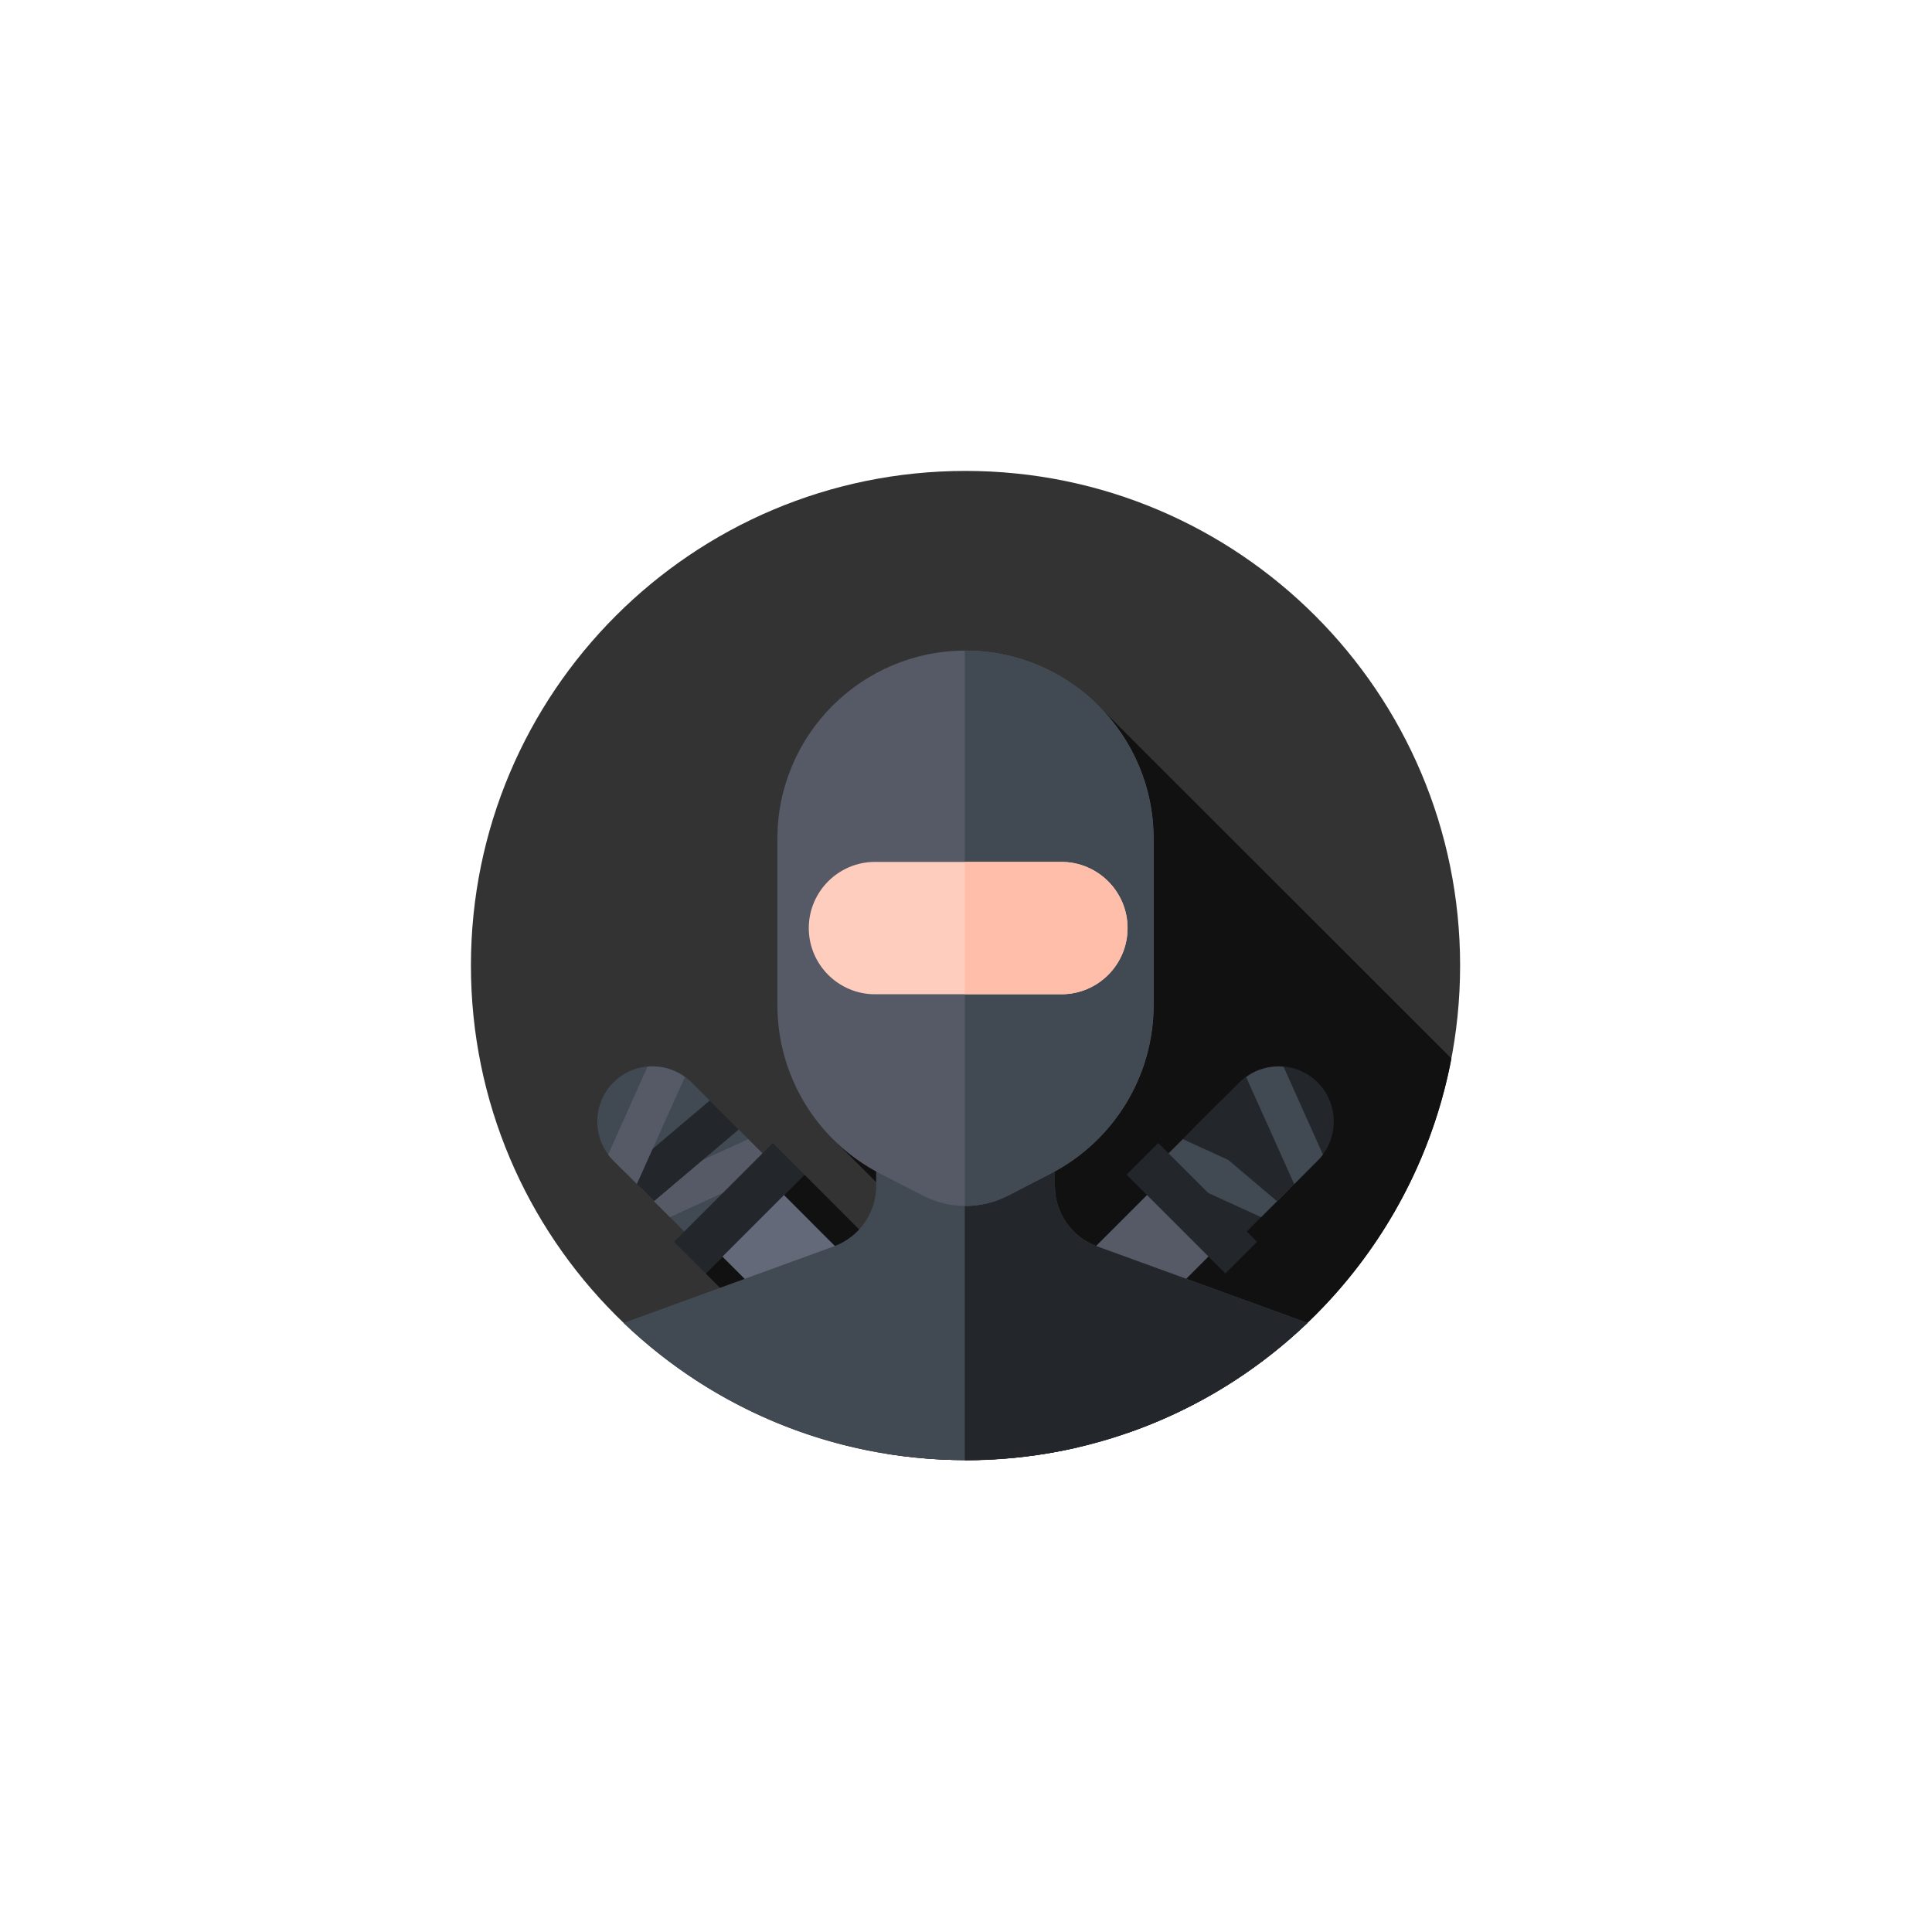
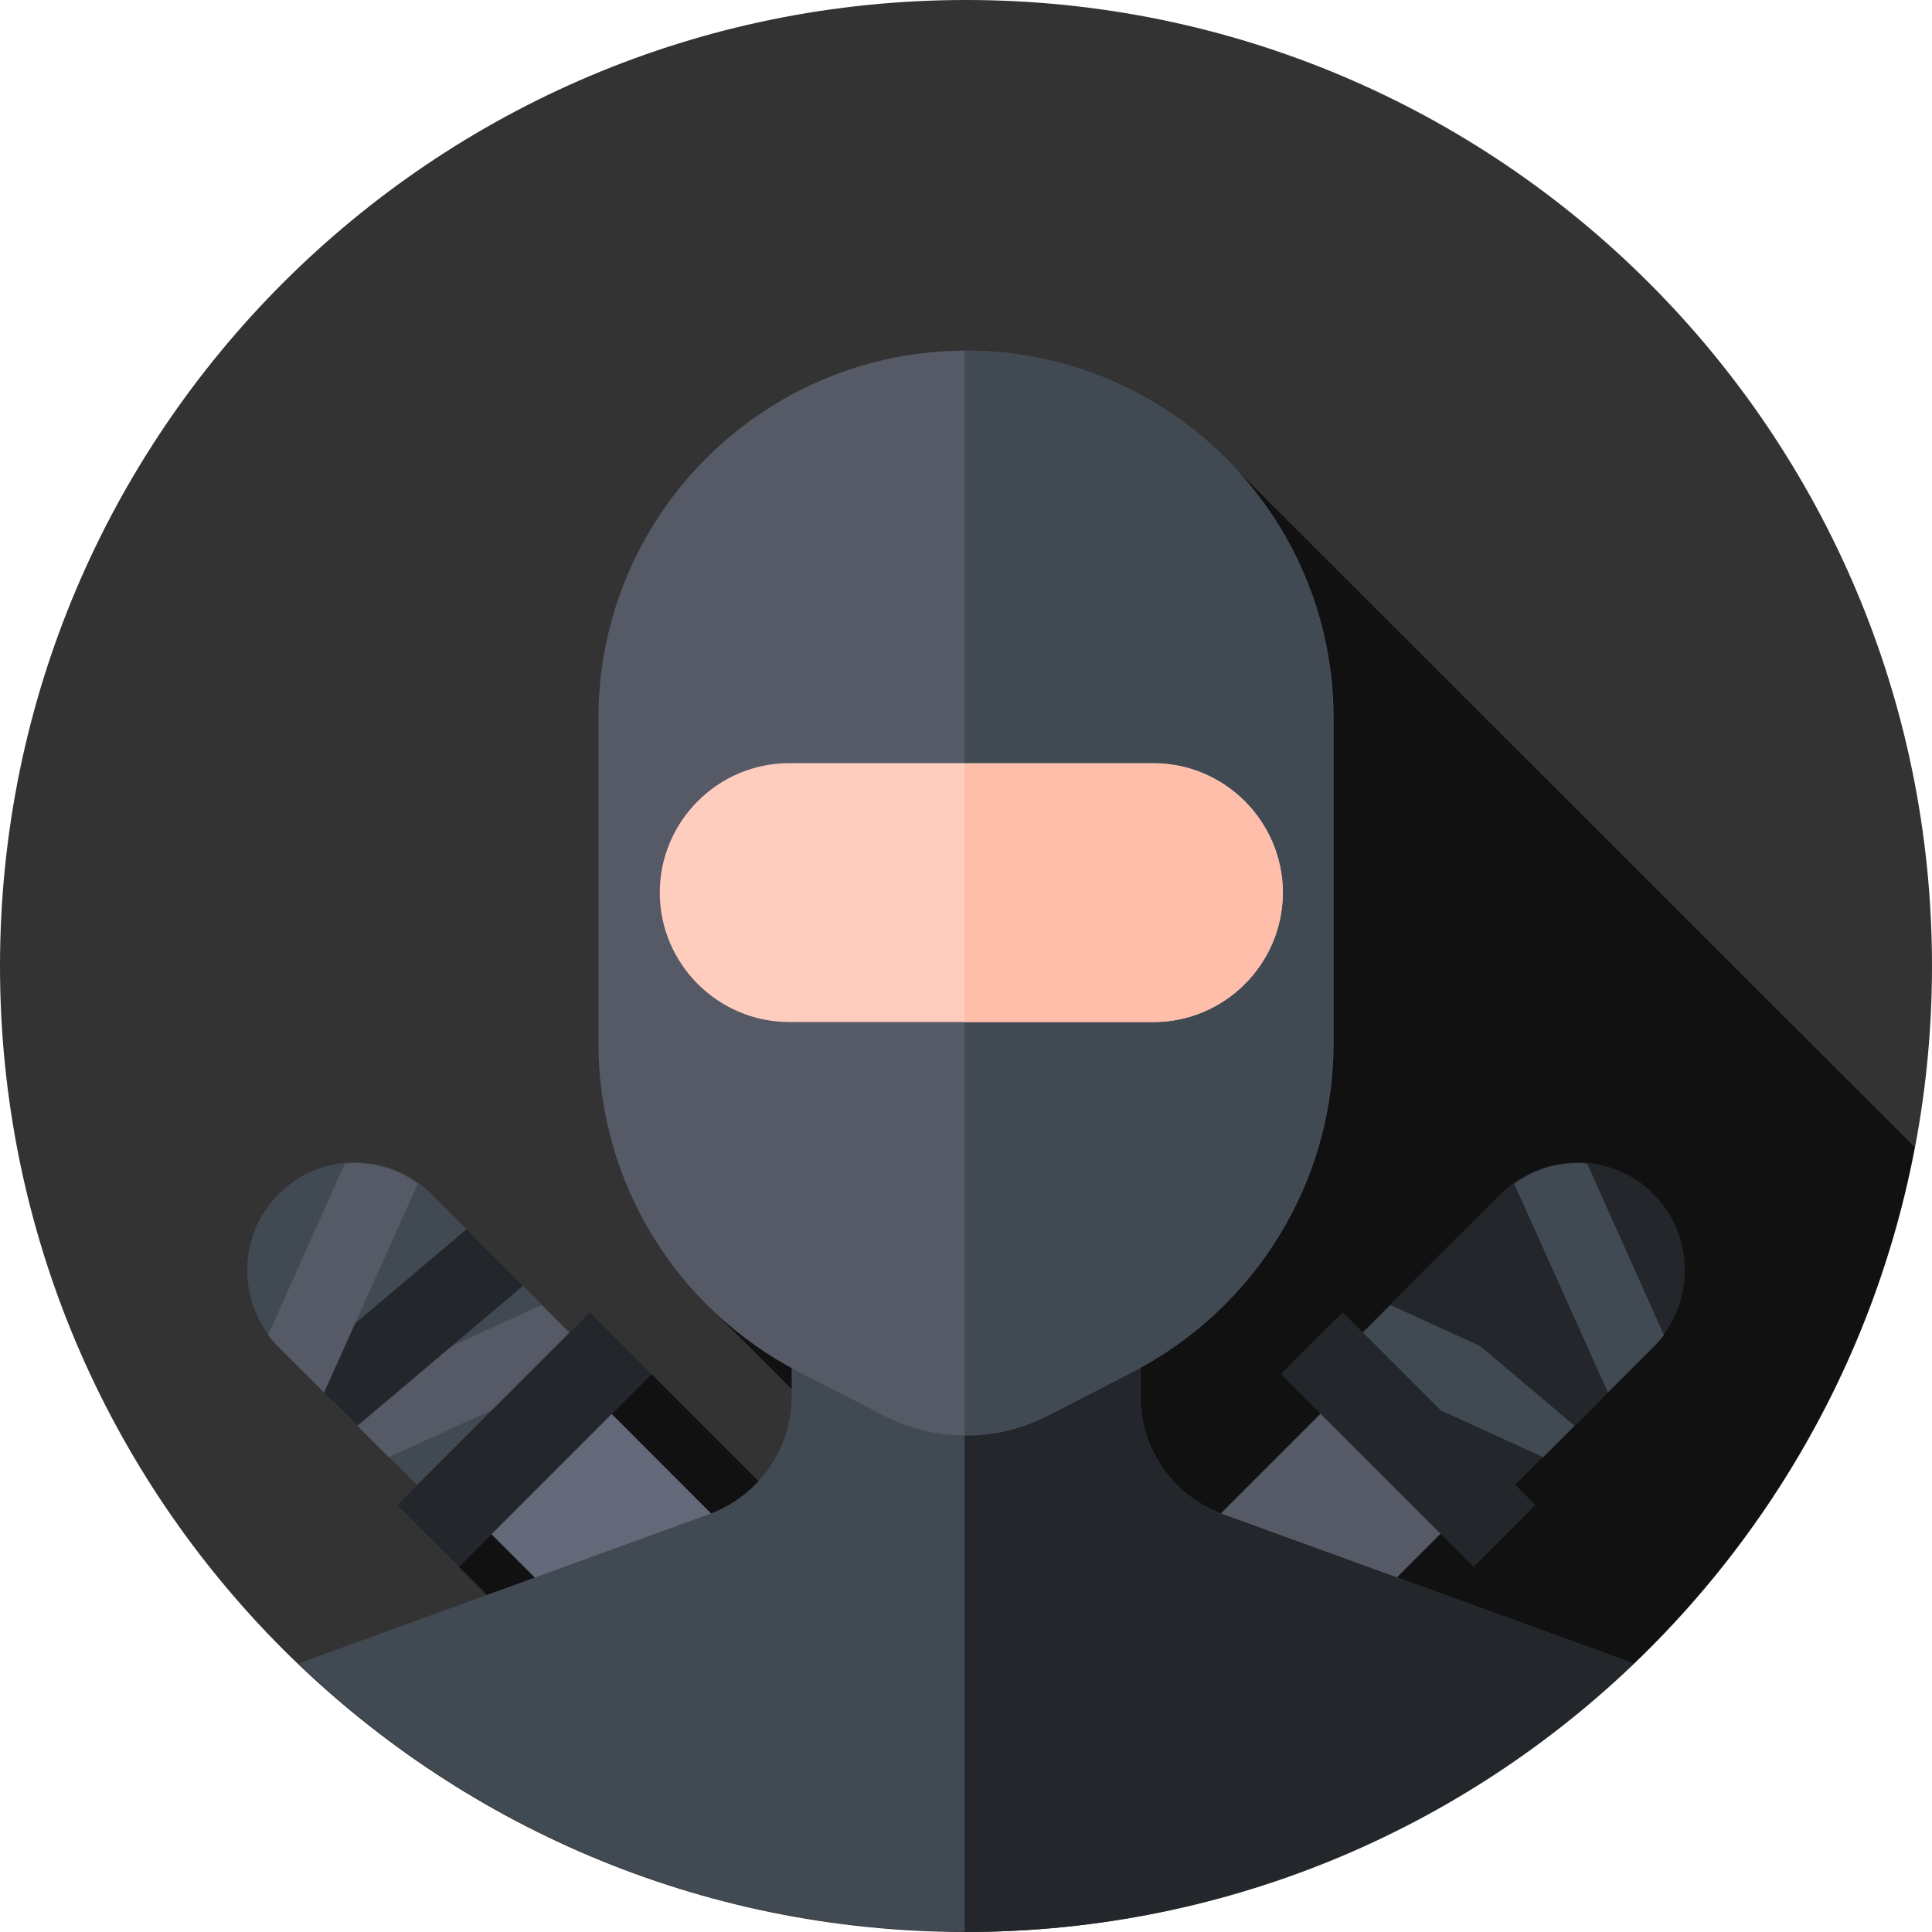
- <svg xmlns="http://www.w3.org/2000/svg" version="1.1" id="Layer_1" x="0px" y="0px" viewBox="0 0 800 800" style="enable-background:new 0 0 800 800;" xml:space="preserve">
+ <svg xmlns="http://www.w3.org/2000/svg" version="1.1" id="Layer_1" x="0px" y="0px" viewBox="200 0 400 400" style="enable-background:new 200 0 400 400;" xml:space="preserve">
  <style type="text/css">
	.st0{fill:#333333;}
	.st1{fill:#111111;}
	.st2{fill:#636978;}
	.st3{fill:#414952;}
	.st4{fill:#555A66;}
	.st5{fill:#23272B;}
	.st6{fill:#FFCDBE;}
	.st7{fill:#FFBEAA;}
</style>
  <g>
-     <path class="st0" d="M604.6,399.8c0,113.1-91.7,204.8-204.8,204.8c-113.1,0-204.8-91.7-204.8-204.8C195,286.7,286.7,195,399.8,195   C512.9,195,604.6,286.7,604.6,399.8L604.6,399.8z M604.6,399.8" />
-     <path class="st1" d="M333.1,486.4l-40.9,40.9l74.6,74.6c10.7,1.7,21.8,2.7,33,2.7c15.9,0,31.4-1.8,46.2-5.2L333.1,486.4z    M333.1,486.4" />
-     <path class="st1" d="M601,438.3L453.7,291.1L344.9,471.6l121.8,121.8C535.2,569.8,587.2,510.8,601,438.3L601,438.3z M601,438.3" />
-     <path class="st2" d="M320.3,490.5L294.8,516l58.6,58.6c14.1,14.1,36.8,14.1,50.9,0L320.3,490.5z M320.3,490.5" />
-     <path class="st3" d="M254,448.2c-8.9,8.9-8.9,23.4,0,32.4l41,41l32.4-32.4l-41-41C277.4,439.3,262.9,439.3,254,448.2L254,448.2z    M254,448.2" />
-     <path class="st4" d="M265.4,492l44.4-20.3l12,12L277.4,504L265.4,492z M265.4,492" />
-     <path class="st5" d="M258.8,485.4l35.1-29.7l12,12l-35.1,29.7L258.8,485.4z M258.8,485.4" />
-     <path class="st4" d="M263.7,490.3l-9.7-9.7c-0.8-0.8-1.5-1.6-2.2-2.5l16.3-36.4c5.4-0.5,10.9,0.9,15.5,4.3L263.7,490.3z    M263.7,490.3" />
-     <path class="st5" d="M279.1,514.2l40.9-40.9l13.1,13.1l-40.9,40.9L279.1,514.2z M279.1,514.2" />
-     <path class="st4" d="M479.3,490.5l25.4,25.5l-58.6,58.6c-14,14.1-36.8,14.1-50.9,0L479.3,490.5z M479.3,490.5" />
-     <path class="st5" d="M545.6,448.2c8.9,8.9,8.9,23.4,0,32.4l-41,41l-32.4-32.4l41-41C522.2,439.3,536.7,439.3,545.6,448.2   L545.6,448.2z M545.6,448.2" />
-     <path class="st3" d="M534.2,492l-44.4-20.3l-12,12l44.4,20.3L534.2,492z M534.2,492" />
-     <path class="st5" d="M540.8,485.4l-35.1-29.7l-12,12l35.1,29.7L540.8,485.4z M540.8,485.4" />
-     <path class="st3" d="M535.9,490.3l9.7-9.7c0.8-0.8,1.5-1.6,2.2-2.5l-16.3-36.4c-5.4-0.5-10.9,0.9-15.5,4.3L535.9,490.3z    M535.9,490.3" />
-     <path class="st5" d="M507.4,527.3l-40.9-40.9l13.1-13.1l40.9,40.9L507.4,527.3z M507.4,527.3" />
-     <path class="st3" d="M399.8,604.6c54.9,0,104.8-21.6,141.6-56.8l-87.1-31.7c-10.5-3.8-17.5-13.8-17.5-25v-24.6h-74v24.6   c0,11.2-7,21.1-17.5,25l-87.1,31.7C295,583,344.9,604.6,399.8,604.6L399.8,604.6z M399.8,604.6" />
-     <path class="st5" d="M541.4,547.8l-87.1-31.7c-10.5-3.8-17.5-13.8-17.5-25v-24.6h-37.3v138.2c0.1,0,0.2,0,0.3,0   C454.7,604.6,504.6,583,541.4,547.8L541.4,547.8z M541.4,547.8" />
-     <path class="st4" d="M435,486l-17.7,9.1c-11,5.7-24.1,5.7-35.1,0l-17.7-9.1c-26.2-13.5-42.6-40.4-42.6-69.8v-68.9   c0-43,34.9-77.9,77.9-77.9c43,0,77.9,34.9,77.9,77.9v68.9C477.7,445.6,461.2,472.5,435,486L435,486z M435,486" />
-     <path class="st3" d="M399.8,269.4c-0.1,0-0.2,0-0.3,0v229.9c6.1,0.1,12.3-1.4,17.9-4.2L435,486c26.2-13.5,42.6-40.4,42.6-69.8   v-68.9C477.7,304.3,442.8,269.4,399.8,269.4L399.8,269.4z M399.8,269.4" />
-     <path class="st6" d="M439.5,411.7h-77.2c-15.1,0-27.4-12.3-27.4-27.4c0-15.1,12.3-27.4,27.4-27.4h77.2c15.1,0,27.4,12.3,27.4,27.4   C466.9,399.5,454.6,411.7,439.5,411.7L439.5,411.7z M439.5,411.7" />
-     <path class="st7" d="M439.5,356.9h-40v54.8h40c15.1,0,27.4-12.3,27.4-27.4C466.9,369.2,454.6,356.9,439.5,356.9L439.5,356.9z    M439.5,356.9" />
+     <path class="st0" d="M600,200c0,110.4-89.5,200-200,200s-200-89.5-200-200C200,89.5,289.6,0,400,0S600,89.5,600,200L600,200z" />
+     <path class="st1" d="M334.9,284.5l-39.9,39.9l72.8,72.8c10.4,1.7,21.3,2.6,32.2,2.6c15.5,0,30.7-1.8,45.1-5.1L334.9,284.5z" />
+     <path class="st1" d="M596.4,237.5L452.6,93.8L346.4,270.1L465.3,389C532.2,365.9,583,308.3,596.4,237.5L596.4,237.5z" />
+     <path class="st2" d="M322.4,288.5l-24.9,24.9l57.2,57.2c13.8,13.8,35.9,13.8,49.7,0L322.4,288.5z" />
+     <path class="st3" d="M257.7,247.2c-8.7,8.7-8.7,22.8,0,31.6l40,40l31.6-31.6l-40-40C280.5,238.5,266.3,238.5,257.7,247.2   L257.7,247.2z" />
+     <path class="st4" d="M268.8,290l43.3-19.8l11.7,11.7l-43.3,19.8L268.8,290z" />
+     <path class="st5" d="M262.3,283.5l34.3-29l11.7,11.7l-34.3,29L262.3,283.5z" />
+     <path class="st4" d="M267.1,288.3l-9.5-9.5c-0.8-0.8-1.5-1.6-2.1-2.4l15.9-35.5c5.3-0.5,10.6,0.9,15.1,4.2L267.1,288.3z" />
+     <path class="st5" d="M282.2,311.6l39.9-39.9l12.8,12.8l-39.9,39.9L282.2,311.6z" />
+     <path class="st4" d="M477.6,288.5l24.8,24.9l-57.2,57.2c-13.7,13.8-35.9,13.8-49.7,0L477.6,288.5z" />
+     <path class="st5" d="M542.3,247.2c8.7,8.7,8.7,22.8,0,31.6l-40,40l-31.6-31.6l40-40C519.5,238.5,533.7,238.5,542.3,247.2   L542.3,247.2z" />
+     <path class="st3" d="M531.2,290l-43.3-19.8l-11.7,11.7l43.3,19.8L531.2,290z" />
+     <path class="st5" d="M537.7,283.5l-34.3-29l-11.7,11.7l34.3,29L537.7,283.5z" />
+     <path class="st3" d="M532.9,288.3l9.5-9.5c0.8-0.8,1.5-1.6,2.1-2.4l-15.9-35.5c-5.3-0.5-10.6,0.9-15.1,4.2L532.9,288.3z" />
+     <path class="st5" d="M505.1,324.4l-39.9-39.9l12.8-12.8l39.9,39.9L505.1,324.4z" />
+     <path class="st3" d="M400,399.9c53.6,0,102.3-21.1,138.2-55.5l-85-30.9c-10.3-3.7-17.1-13.5-17.1-24.4v-24h-72.2v24   c0,10.9-6.8,20.6-17.1,24.4l-85,30.9C297.7,378.8,346.4,399.9,400,399.9L400,399.9z" />
+     <path class="st5" d="M538.2,344.4l-85-30.9c-10.3-3.7-17.1-13.5-17.1-24.4v-24h-36.4V400c0.1,0,0.2,0,0.3,0   C453.6,399.9,502.3,378.8,538.2,344.4L538.2,344.4z" />
+     <path class="st4" d="M434.4,284.1l-17.3,8.9c-10.7,5.6-23.5,5.6-34.3,0l-17.3-8.9c-25.6-13.2-41.6-39.4-41.6-68.1v-67.3   c0-42,34.1-76.1,76.1-76.1s76.1,34.1,76.1,76.1V216C476.1,244.7,459.9,270.9,434.4,284.1L434.4,284.1z" />
+     <path class="st3" d="M400,72.6c-0.1,0-0.2,0-0.3,0v224.5c6,0.1,12-1.4,17.5-4.1l17.2-8.9c25.6-13.2,41.6-39.4,41.6-68.1v-67.3   C476.1,106.7,442,72.6,400,72.6L400,72.6z" />
+     <path class="st6" d="M438.8,211.6h-75.4c-14.7,0-26.8-12-26.8-26.8c0-14.7,12-26.8,26.8-26.8h75.4c14.7,0,26.8,12,26.8,26.8   C465.5,199.7,453.5,211.6,438.8,211.6L438.8,211.6z" />
+     <path class="st7" d="M438.8,158.1h-39.1v53.5h39.1c14.7,0,26.8-12,26.8-26.8C465.5,170.1,453.5,158.1,438.8,158.1L438.8,158.1z" />
  </g>
</svg>
